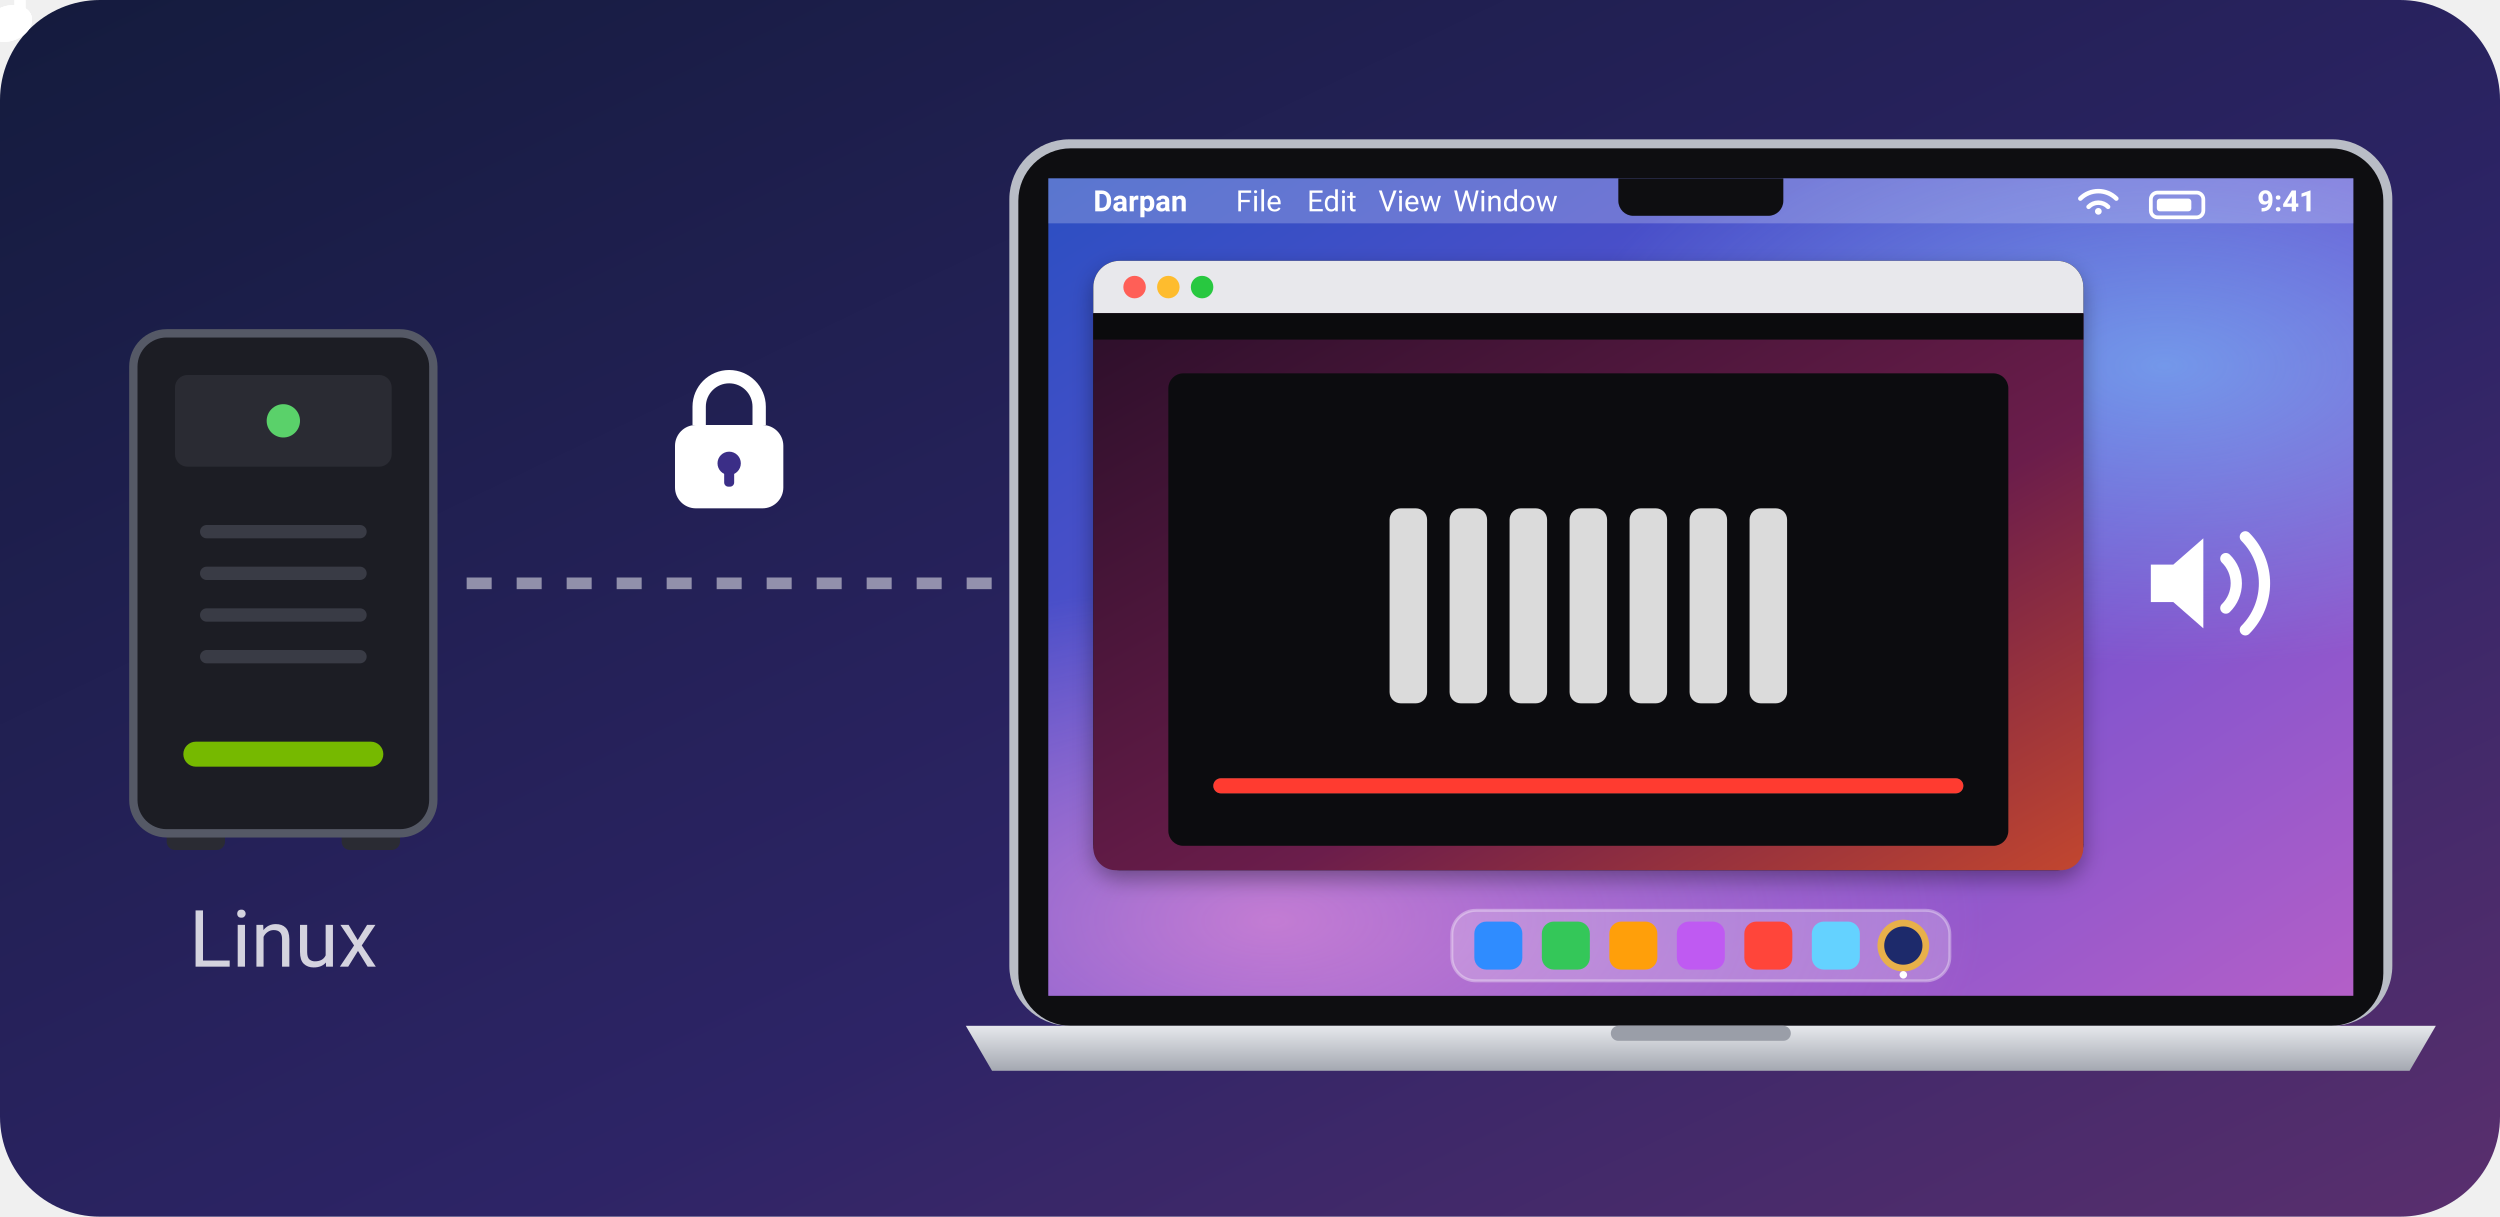
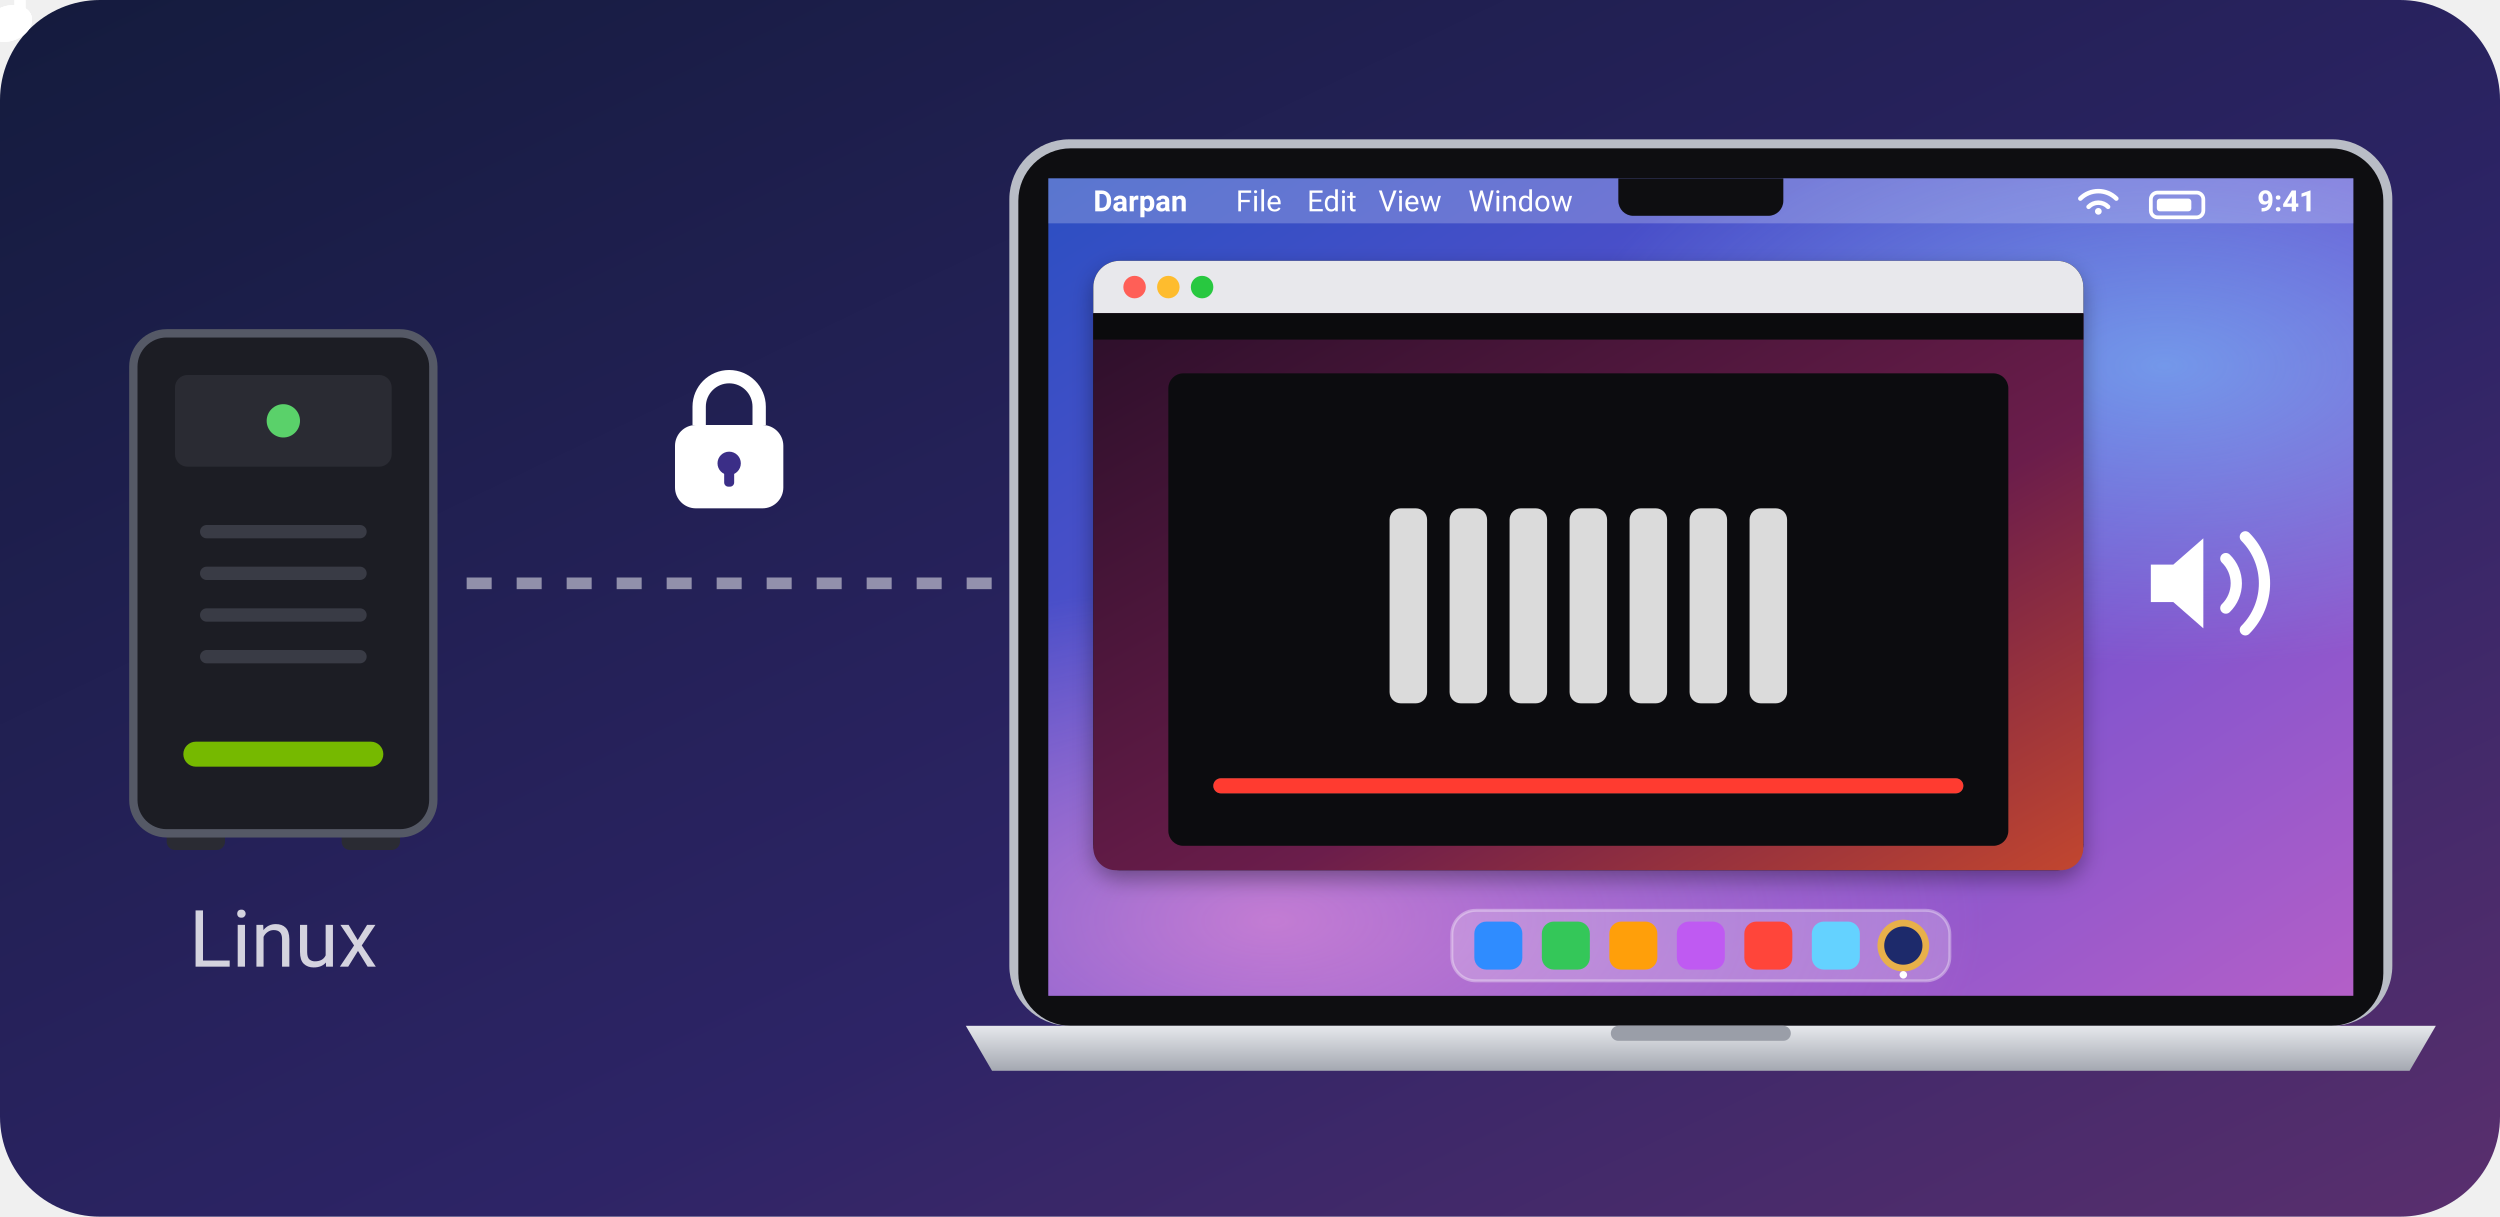
<svg xmlns="http://www.w3.org/2000/svg" viewBox="0 0 300 146" width="300" height="146" role="img" aria-label="A video plays on the Linux computer and its sound comes out of the Mac">
  <style>@keyframes eq0{0.00%{transform:scaleY(0.25)}5.00%{transform:scaleY(0.90)}10.00%{transform:scaleY(0.25)}15.00%{transform:scaleY(0.90)}20.00%{transform:scaleY(0.25)}25.00%{transform:scaleY(0.90)}30.00%{transform:scaleY(0.25)}35.00%{transform:scaleY(0.90)}40.00%{transform:scaleY(0.25)}45.00%{transform:scaleY(0.90)}50.00%{transform:scaleY(0.25)}55.00%{transform:scaleY(0.90)}60.00%{transform:scaleY(0.25)}65.00%{transform:scaleY(0.90)}70.00%{transform:scaleY(0.25)}75.00%{transform:scaleY(0.90)}80.00%{transform:scaleY(0.25)}85.00%{transform:scaleY(0.90)}90.00%{transform:scaleY(0.25)}95.00%{transform:scaleY(0.90)}100.00%{transform:scaleY(0.25)}}.eq0{animation:eq0 6s linear infinite;transform-box:fill-box;transform-origin:50% 100%}@keyframes eq1{0.00%{transform:scaleY(0.60)}5.00%{transform:scaleY(0.30)}10.00%{transform:scaleY(0.60)}15.00%{transform:scaleY(0.30)}20.00%{transform:scaleY(0.60)}25.00%{transform:scaleY(0.30)}30.00%{transform:scaleY(0.60)}35.00%{transform:scaleY(0.30)}40.00%{transform:scaleY(0.60)}45.00%{transform:scaleY(0.30)}50.00%{transform:scaleY(0.60)}55.00%{transform:scaleY(0.30)}60.00%{transform:scaleY(0.60)}65.00%{transform:scaleY(0.30)}70.00%{transform:scaleY(0.60)}75.00%{transform:scaleY(0.30)}80.00%{transform:scaleY(0.60)}85.00%{transform:scaleY(0.30)}90.00%{transform:scaleY(0.60)}95.00%{transform:scaleY(0.30)}100.00%{transform:scaleY(0.60)}}.eq1{animation:eq1 6s linear infinite;transform-box:fill-box;transform-origin:50% 100%}@keyframes eq2{0.00%{transform:scaleY(0.35)}5.00%{transform:scaleY(1.00)}10.00%{transform:scaleY(0.35)}15.00%{transform:scaleY(1.00)}20.00%{transform:scaleY(0.35)}25.00%{transform:scaleY(1.00)}30.00%{transform:scaleY(0.35)}35.00%{transform:scaleY(1.00)}40.00%{transform:scaleY(0.35)}45.00%{transform:scaleY(1.00)}50.00%{transform:scaleY(0.35)}55.00%{transform:scaleY(1.00)}60.00%{transform:scaleY(0.35)}65.00%{transform:scaleY(1.00)}70.00%{transform:scaleY(0.35)}75.00%{transform:scaleY(1.00)}80.00%{transform:scaleY(0.35)}85.00%{transform:scaleY(1.00)}90.00%{transform:scaleY(0.35)}95.00%{transform:scaleY(1.00)}100.00%{transform:scaleY(0.35)}}.eq2{animation:eq2 6s linear infinite;transform-box:fill-box;transform-origin:50% 100%}@keyframes eq3{0.00%{transform:scaleY(0.80)}5.00%{transform:scaleY(0.45)}10.00%{transform:scaleY(0.80)}15.00%{transform:scaleY(0.45)}20.00%{transform:scaleY(0.80)}25.00%{transform:scaleY(0.45)}30.00%{transform:scaleY(0.80)}35.00%{transform:scaleY(0.45)}40.00%{transform:scaleY(0.80)}45.00%{transform:scaleY(0.45)}50.00%{transform:scaleY(0.80)}55.00%{transform:scaleY(0.45)}60.00%{transform:scaleY(0.80)}65.00%{transform:scaleY(0.45)}70.00%{transform:scaleY(0.80)}75.00%{transform:scaleY(0.45)}80.00%{transform:scaleY(0.80)}85.00%{transform:scaleY(0.45)}90.00%{transform:scaleY(0.80)}95.00%{transform:scaleY(0.45)}100.00%{transform:scaleY(0.80)}}.eq3{animation:eq3 6s linear infinite;transform-box:fill-box;transform-origin:50% 100%}@keyframes eq4{0.00%{transform:scaleY(0.30)}5.00%{transform:scaleY(0.75)}10.00%{transform:scaleY(0.30)}15.00%{transform:scaleY(0.75)}20.00%{transform:scaleY(0.30)}25.00%{transform:scaleY(0.75)}30.00%{transform:scaleY(0.30)}35.00%{transform:scaleY(0.75)}40.00%{transform:scaleY(0.30)}45.00%{transform:scaleY(0.75)}50.00%{transform:scaleY(0.30)}55.00%{transform:scaleY(0.75)}60.00%{transform:scaleY(0.30)}65.00%{transform:scaleY(0.75)}70.00%{transform:scaleY(0.30)}75.00%{transform:scaleY(0.75)}80.00%{transform:scaleY(0.30)}85.00%{transform:scaleY(0.75)}90.00%{transform:scaleY(0.30)}95.00%{transform:scaleY(0.75)}100.00%{transform:scaleY(0.30)}}.eq4{animation:eq4 6s linear infinite;transform-box:fill-box;transform-origin:50% 100%}@keyframes eq5{0.00%{transform:scaleY(0.90)}5.00%{transform:scaleY(0.35)}10.00%{transform:scaleY(0.90)}15.00%{transform:scaleY(0.35)}20.00%{transform:scaleY(0.90)}25.00%{transform:scaleY(0.35)}30.00%{transform:scaleY(0.90)}35.00%{transform:scaleY(0.35)}40.00%{transform:scaleY(0.90)}45.00%{transform:scaleY(0.35)}50.00%{transform:scaleY(0.90)}55.00%{transform:scaleY(0.35)}60.00%{transform:scaleY(0.90)}65.00%{transform:scaleY(0.35)}70.00%{transform:scaleY(0.90)}75.00%{transform:scaleY(0.35)}80.00%{transform:scaleY(0.90)}85.00%{transform:scaleY(0.35)}90.00%{transform:scaleY(0.90)}95.00%{transform:scaleY(0.35)}100.00%{transform:scaleY(0.90)}}.eq5{animation:eq5 6s linear infinite;transform-box:fill-box;transform-origin:50% 100%}@keyframes eq6{0.00%{transform:scaleY(0.50)}5.00%{transform:scaleY(0.80)}10.00%{transform:scaleY(0.50)}15.00%{transform:scaleY(0.80)}20.00%{transform:scaleY(0.50)}25.00%{transform:scaleY(0.80)}30.00%{transform:scaleY(0.50)}35.00%{transform:scaleY(0.80)}40.00%{transform:scaleY(0.50)}45.00%{transform:scaleY(0.80)}50.00%{transform:scaleY(0.50)}55.00%{transform:scaleY(0.80)}60.00%{transform:scaleY(0.50)}65.00%{transform:scaleY(0.80)}70.00%{transform:scaleY(0.50)}75.00%{transform:scaleY(0.80)}80.00%{transform:scaleY(0.50)}85.00%{transform:scaleY(0.80)}90.00%{transform:scaleY(0.50)}95.00%{transform:scaleY(0.80)}100.00%{transform:scaleY(0.50)}}.eq6{animation:eq6 6s linear infinite;transform-box:fill-box;transform-origin:50% 100%}@keyframes prog{0.00%{transform:scaleX(0.200)}100.00%{transform:scaleX(0.800)}}.prog{animation:prog 6s linear infinite;transform-box:fill-box;transform-origin:0 0}@keyframes w1{0.00%{opacity:.2}8.33%{opacity:1}16.67%{opacity:.2}25.00%{opacity:1}33.33%{opacity:.2}41.67%{opacity:1}50.00%{opacity:.2}58.33%{opacity:1}66.67%{opacity:.2}75.00%{opacity:1}83.33%{opacity:.2}91.67%{opacity:1}100.00%{opacity:.2}}.w1{animation:w1 6s linear infinite;}@keyframes w2{2.50%{opacity:.2}10.83%{opacity:1}19.17%{opacity:.2}27.50%{opacity:1}35.83%{opacity:.2}44.17%{opacity:1}52.50%{opacity:.2}60.83%{opacity:1}69.17%{opacity:.2}77.50%{opacity:1}85.83%{opacity:.2}94.17%{opacity:1}100.00%{opacity:.2}}.w2{animation:w2 6s linear infinite;}@keyframes n0{0.00%{opacity:0;transform:translate(58.0px,78.0px)}3.33%{opacity:0;transform:translate(58.0px,78.0px)}5.00%{opacity:1;transform:translate(58.0px,78.0px)}15.00%{opacity:1;transform:translate(87.5px,81.0px)}25.00%{opacity:1;transform:translate(123.0px,78.0px)}26.67%{opacity:0;transform:translate(123.0px,78.0px)}100.00%{opacity:0;transform:translate(123.0px,78.0px)}}.n0{animation:n0 6s ease-in-out infinite;}@keyframes n1{0.00%{opacity:0;transform:translate(58.0px,78.0px)}36.67%{opacity:0;transform:translate(58.0px,78.0px)}38.33%{opacity:1;transform:translate(58.0px,78.0px)}48.33%{opacity:1;transform:translate(87.5px,81.0px)}58.33%{opacity:1;transform:translate(123.0px,78.0px)}60.00%{opacity:0;transform:translate(123.0px,78.0px)}100.00%{opacity:0;transform:translate(123.0px,78.0px)}}.n1{animation:n1 6s ease-in-out infinite;}@keyframes n2{0.00%{opacity:0;transform:translate(58.0px,78.0px)}70.00%{opacity:0;transform:translate(58.0px,78.0px)}71.67%{opacity:1;transform:translate(58.0px,78.0px)}81.67%{opacity:1;transform:translate(87.5px,81.0px)}91.67%{opacity:1;transform:translate(123.0px,78.0px)}93.33%{opacity:0;transform:translate(123.0px,78.0px)}100.00%{opacity:0;transform:translate(123.0px,78.0px)}}.n2{animation:n2 6s ease-in-out infinite;}@media (prefers-reduced-motion:reduce){*{animation-play-state:paused!important}}</style>
  <defs>
    <linearGradient id="bg" x1="0" y1="0" x2="1" y2="1">
      <stop offset="0" stop-color="#141b3d" />
      <stop offset=".6" stop-color="#2d2466" />
      <stop offset="1" stop-color="#5a2f6e" />
    </linearGradient>
    <linearGradient id="lin" x1="0" y1="0" x2="1" y2="1">
      <stop offset="0" stop-color="#2c0f2a" />
      <stop offset=".6" stop-color="#6b1d4b" />
      <stop offset="1" stop-color="#c2462f" />
    </linearGradient>
    <linearGradient id="wall" x1="0" y1="0" x2="1" y2="1">
      <stop offset="0" stop-color="#2b4fc2" />
      <stop offset=".55" stop-color="#6a4fd0" />
      <stop offset="1" stop-color="#b45fc8" />
    </linearGradient>
    <radialGradient id="glow1">
      <stop offset="0" stop-color="#ff9ad5" stop-opacity=".6" />
      <stop offset="1" stop-color="#ff9ad5" stop-opacity="0" />
    </radialGradient>
    <radialGradient id="glow2">
      <stop offset="0" stop-color="#7cd3ff" stop-opacity=".55" />
      <stop offset="1" stop-color="#7cd3ff" stop-opacity="0" />
    </radialGradient>
    <linearGradient id="alu" x1="0" y1="0" x2="0" y2="1">
      <stop offset="0" stop-color="#e6e8ec" />
      <stop offset="1" stop-color="#a4a8b1" />
    </linearGradient>
    <filter id="sh" x="-20%" y="-20%" width="140%" height="150%">
      <feDropShadow dx="0" dy="1.2" stdDeviation="1.4" flood-color="#000" flood-opacity=".35" />
    </filter>
    <clipPath id="scr">
      <rect x="108" y="16" width="174" height="109" />
    </clipPath>
    <clipPath id="vc">
      <path d="M0 0H132V71.25a3 3 0 0 1-3 3H3a3 3 0 0 1-3-3z" />
    </clipPath>
  </defs>
  <rect width="300" height="146" rx="12" fill="url(#bg)" />
  <rect x="20" y="99" width="7" height="3" rx="1" fill="#2a2b33" />
  <rect x="41" y="99" width="7" height="3" rx="1" fill="#2a2b33" />
  <rect x="16" y="40" width="36" height="60" rx="4" fill="#1c1d24" stroke="#555966" />
  <rect x="21" y="45" width="26" height="11" rx="1.5" fill="#2a2b33" />
  <circle cx="34.0" cy="50.5" r="2" fill="#5ad16a" />
  <rect x="24" y="63" width="20" height="1.6" rx=".8" fill="#393b45" />
  <rect x="24" y="68" width="20" height="1.6" rx=".8" fill="#393b45" />
  <rect x="24" y="73" width="20" height="1.6" rx=".8" fill="#393b45" />
  <rect x="24" y="78" width="20" height="1.6" rx=".8" fill="#393b45" />
  <rect class="" x="22" y="89" width="24" height="3" rx="1.5" fill="#76b900" />
  <text text-anchor="middle" fill-opacity="0.8" x="34.0" y="116.0" font-family="-apple-system,BlinkMacSystemFont,'Segoe UI',Roboto,Helvetica,Arial,sans-serif" font-size="9.5" fill="#fff" xml:space="preserve">Linux</text>
  <g class="">
    <line x1="56" y1="70" x2="119" y2="70" stroke="#fff" stroke-opacity=".5" stroke-width="1.4" stroke-dasharray="3 3" />
    <g transform="translate(87.5 55)">
      <rect x="-6.5" y="-4" width="13" height="10" rx="2.5" fill="#fff" />
      <path d="M-3.6-4v-2.2a3.6 3.6 0 0 1 7.2 0V-4" fill="none" stroke="#fff" stroke-width="1.6" />
      <circle cy=".6" r="1.4" fill="#3b2e87" />
      <rect x="-.6" y=".6" width="1.2" height="2.8" rx=".5" fill="#3b2e87" />
    </g>
  </g>
  <g transform="translate(28.6 7.0) scale(0.9)">
    <rect x="102.8" y="10.8" width="184.4" height="118.2" rx="8" fill="#b9bdc6" />
    <rect x="104" y="12" width="182" height="117" rx="7" fill="#0e0e11" />
    <g clip-path="url(#scr)">
      <rect x="108" y="16" width="174" height="109" fill="url(#wall)" />
      <ellipse cx="138" cy="115" rx="95" ry="45" fill="url(#glow1)" />
      <ellipse cx="257" cy="41" rx="80" ry="40" fill="url(#glow2)" />
      <g class="">
        <rect x="114" y="27" width="132" height="81.25" rx="3.5" fill="#111" filter="url(#sh)" />
        <path d="M114 34v-3.5a3.5 3.5 0 0 1 3.5-3.5h125a3.5 3.5 0 0 1 3.5 3.5v3.5z" fill="#e8e8ec" />
        <circle cx="119.5" cy="30.5" r="1.5" fill="#ff5f57" />
        <circle cx="124.0" cy="30.5" r="1.5" fill="#febc2e" />
        <circle cx="128.5" cy="30.5" r="1.5" fill="#28c840" />
        <g transform="translate(114 34)">
          <g clip-path="url(#vc)">
            <rect width="132" height="74.25" fill="url(#lin)" />
            <rect width="132" height="3.5" fill="#0b0b0d" />
            <rect x="10" y="8" width="112" height="63" rx="2" fill="#0c0c0f" />
            <rect class="eq0" x="39.5" y="26" width="5" height="26" rx="1.5" fill="#fff" fill-opacity=".85" />
            <rect class="eq1" x="47.5" y="26" width="5" height="26" rx="1.5" fill="#fff" fill-opacity=".85" />
            <rect class="eq2" x="55.5" y="26" width="5" height="26" rx="1.5" fill="#fff" fill-opacity=".85" />
            <rect class="eq3" x="63.5" y="26" width="5" height="26" rx="1.5" fill="#fff" fill-opacity=".85" />
            <rect class="eq4" x="71.5" y="26" width="5" height="26" rx="1.5" fill="#fff" fill-opacity=".85" />
            <rect class="eq5" x="79.5" y="26" width="5" height="26" rx="1.5" fill="#fff" fill-opacity=".85" />
            <rect class="eq6" x="87.5" y="26" width="5" height="26" rx="1.5" fill="#fff" fill-opacity=".85" />
            <rect x="16" y="62" width="100" height="2" rx="1" fill="#fff" fill-opacity=".25" />
            <rect class="prog" x="16" y="62" width="100" height="2" rx="1" fill="#ff3b30" />
          </g>
        </g>
      </g>
      <g transform="translate(262 70)">
        <path d="M-7-2.5h3l4-3.5v12l-4-3.5h-3z" fill="#fff" />
        <path class="w1" d="M3-3.3a4.6 4.6 0 0 1 0 6.6" fill="none" stroke="#fff" stroke-width="1.5" stroke-linecap="round" />
        <path class="w2" d="M5.6-6.2a8.8 8.8 0 0 1 0 12.4" fill="none" stroke="#fff" stroke-width="1.5" stroke-linecap="round" />
      </g>
      <rect x="161.8" y="113.6" width="66.4" height="9.4" rx="3.2" fill="#fff" fill-opacity=".22" stroke="#fff" stroke-opacity=".35" stroke-width=".4" />
      <rect x="164.8" y="115.1" width="6.4" height="6.4" rx="1.6" fill="#2f8cff" />
      <rect x="173.8" y="115.1" width="6.4" height="6.4" rx="1.6" fill="#34c759" />
      <rect x="182.8" y="115.1" width="6.4" height="6.4" rx="1.6" fill="#ff9f0a" />
      <rect x="191.8" y="115.1" width="6.4" height="6.4" rx="1.6" fill="#bf5af2" />
      <rect x="200.8" y="115.1" width="6.4" height="6.4" rx="1.6" fill="#ff453a" />
      <rect x="209.8" y="115.1" width="6.4" height="6.4" rx="1.6" fill="#64d2ff" />
      <circle cx="222.0" cy="118.3" r="3" fill="#1d2a6b" stroke="#e8b04a" stroke-width=".9" />
      <circle cx="222.0" cy="122.2" r=".5" fill="#fff" />
      <rect x="108" y="16" width="174" height="6" fill="#fff" fill-opacity=".22" />
      <text font-weight="700" x="114.0" y="20.4" font-family="-apple-system,BlinkMacSystemFont,'Segoe UI',Roboto,Helvetica,Arial,sans-serif" font-size="3.9" fill="#fff" xml:space="preserve">Darpan</text>
      <text x="133.0" y="20.4" font-family="-apple-system,BlinkMacSystemFont,'Segoe UI',Roboto,Helvetica,Arial,sans-serif" font-size="3.9" fill="#fff" xml:space="preserve">File</text>
      <text x="142.5" y="20.4" font-family="-apple-system,BlinkMacSystemFont,'Segoe UI',Roboto,Helvetica,Arial,sans-serif" font-size="3.9" fill="#fff" xml:space="preserve">Edit</text>
      <text x="152.0" y="20.4" font-family="-apple-system,BlinkMacSystemFont,'Segoe UI',Roboto,Helvetica,Arial,sans-serif" font-size="3.9" fill="#fff" xml:space="preserve">View</text>
-       <text x="162.0" y="20.4" font-family="-apple-system,BlinkMacSystemFont,'Segoe UI',Roboto,Helvetica,Arial,sans-serif" font-size="3.9" fill="#fff" xml:space="preserve">Window</text>
+       <text x="164.0" y="20.4" font-family="-apple-system,BlinkMacSystemFont,'Segoe UI',Roboto,Helvetica,Arial,sans-serif" font-size="3.9" fill="#fff" xml:space="preserve">Window</text>
      <g fill="none" stroke="#fff" stroke-width=".6" stroke-linecap="round" transform="translate(248 20.3)">
        <path d="M-2.4-1.6a3.4 3.4 0 0 1 4.8 0" />
        <path d="M-1.3-.5a1.8 1.8 0 0 1 2.6 0" />
      </g>
      <circle cx="248" cy="20.4" r=".45" fill="#fff" />
      <rect x="255" y="17.9" width="7" height="3.3" rx=".9" fill="none" stroke="#fff" stroke-width=".5" />
      <rect x="255.8" y="18.7" width="4.6" height="1.7" rx=".4" fill="#fff" />
      <text text-anchor="end" font-weight="600" x="277.0" y="20.4" font-family="-apple-system,BlinkMacSystemFont,'Segoe UI',Roboto,Helvetica,Arial,sans-serif" font-size="3.9" fill="#fff" xml:space="preserve">9:41</text>
      <path d="M184.0 16h22v3a2 2 0 0 1-2 2h-18a2 2 0 0 1-2-2z" fill="#0e0e11" />
    </g>
    <path d="M97 129h196l-3.5 6h-189z" fill="url(#alu)" />
    <rect x="183.0" y="129" width="24" height="2" rx="1" fill="#9a9ea8" />
  </g>
  <g class="n0">
    <ellipse cx="0" cy="3" rx="2.9" ry="2.1" transform="rotate(-20)" fill="#fff" />
    <path d="M2.4 2.4V-7c1.5 1.8 4 2.6 3.6 5.6" fill="none" stroke="#fff" stroke-width="1.3" stroke-linecap="round" />
  </g>
  <g class="n1">
    <ellipse cx="0" cy="3" rx="2.9" ry="2.1" transform="rotate(-20)" fill="#fff" />
    <path d="M2.4 2.4V-7c1.5 1.8 4 2.6 3.6 5.6" fill="none" stroke="#fff" stroke-width="1.3" stroke-linecap="round" />
  </g>
  <g class="n2">
    <ellipse cx="0" cy="3" rx="2.9" ry="2.1" transform="rotate(-20)" fill="#fff" />
    <path d="M2.4 2.4V-7c1.5 1.8 4 2.6 3.6 5.6" fill="none" stroke="#fff" stroke-width="1.3" stroke-linecap="round" />
  </g>
</svg>
